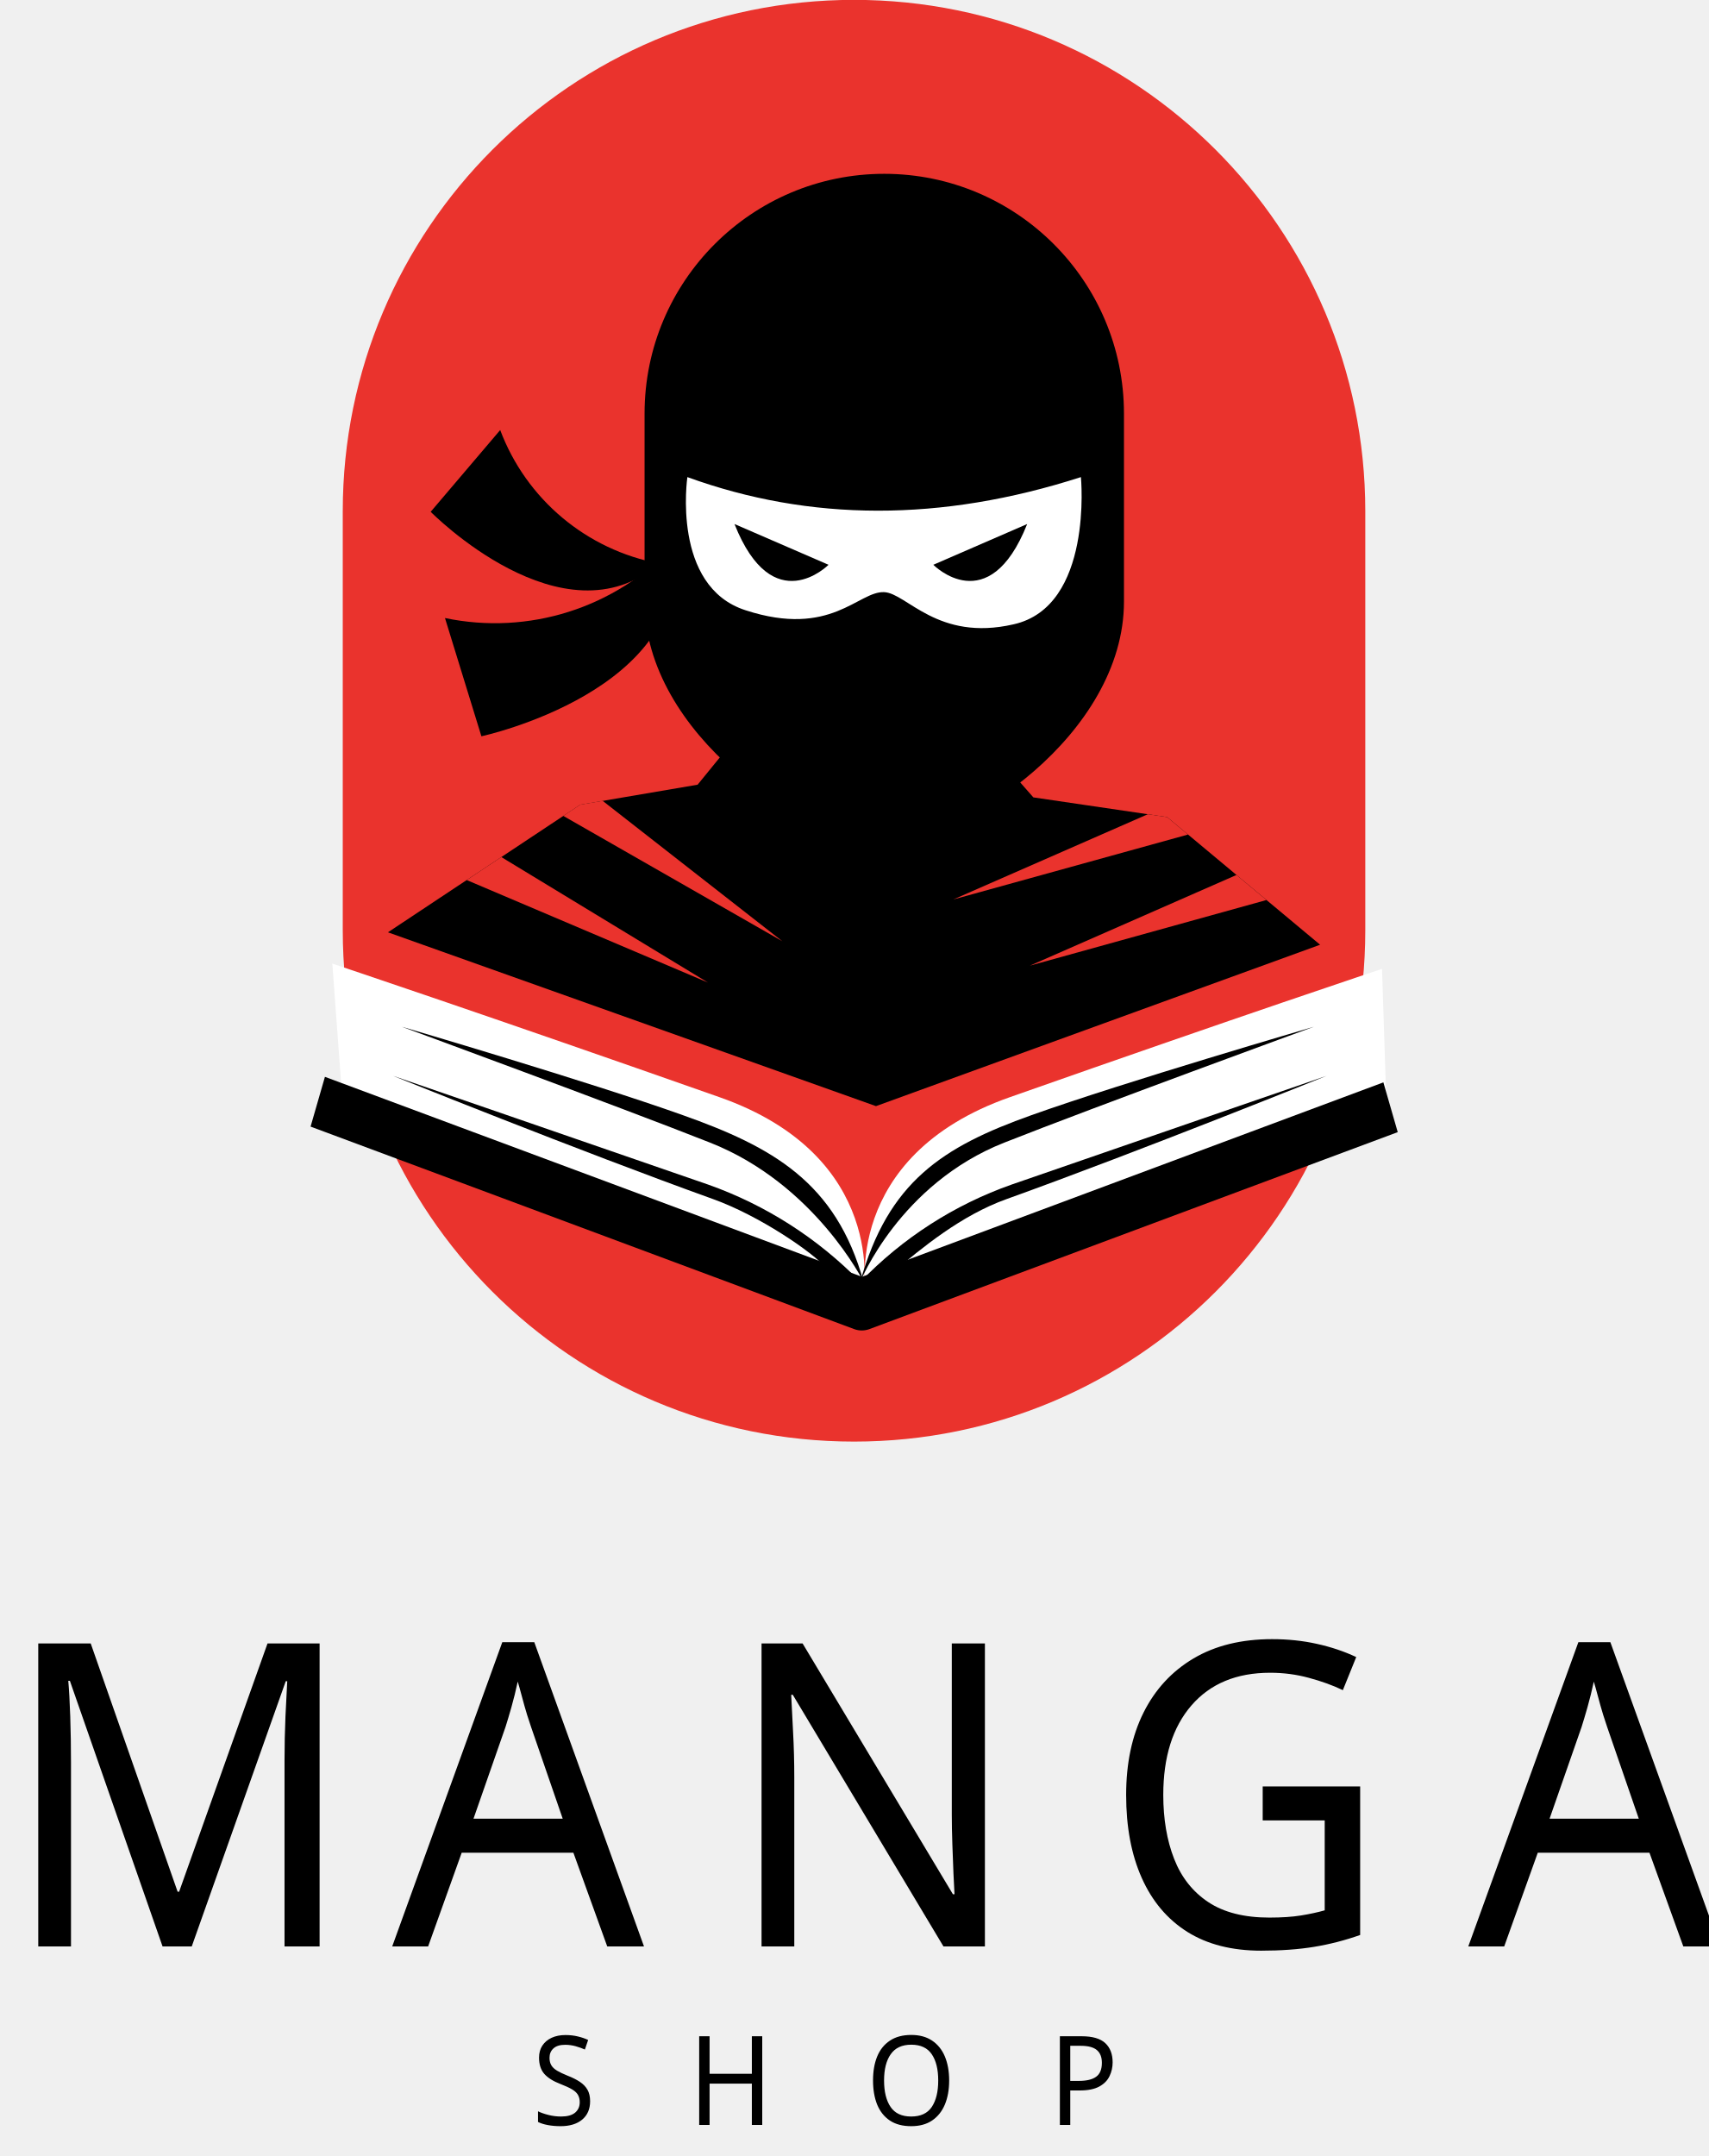
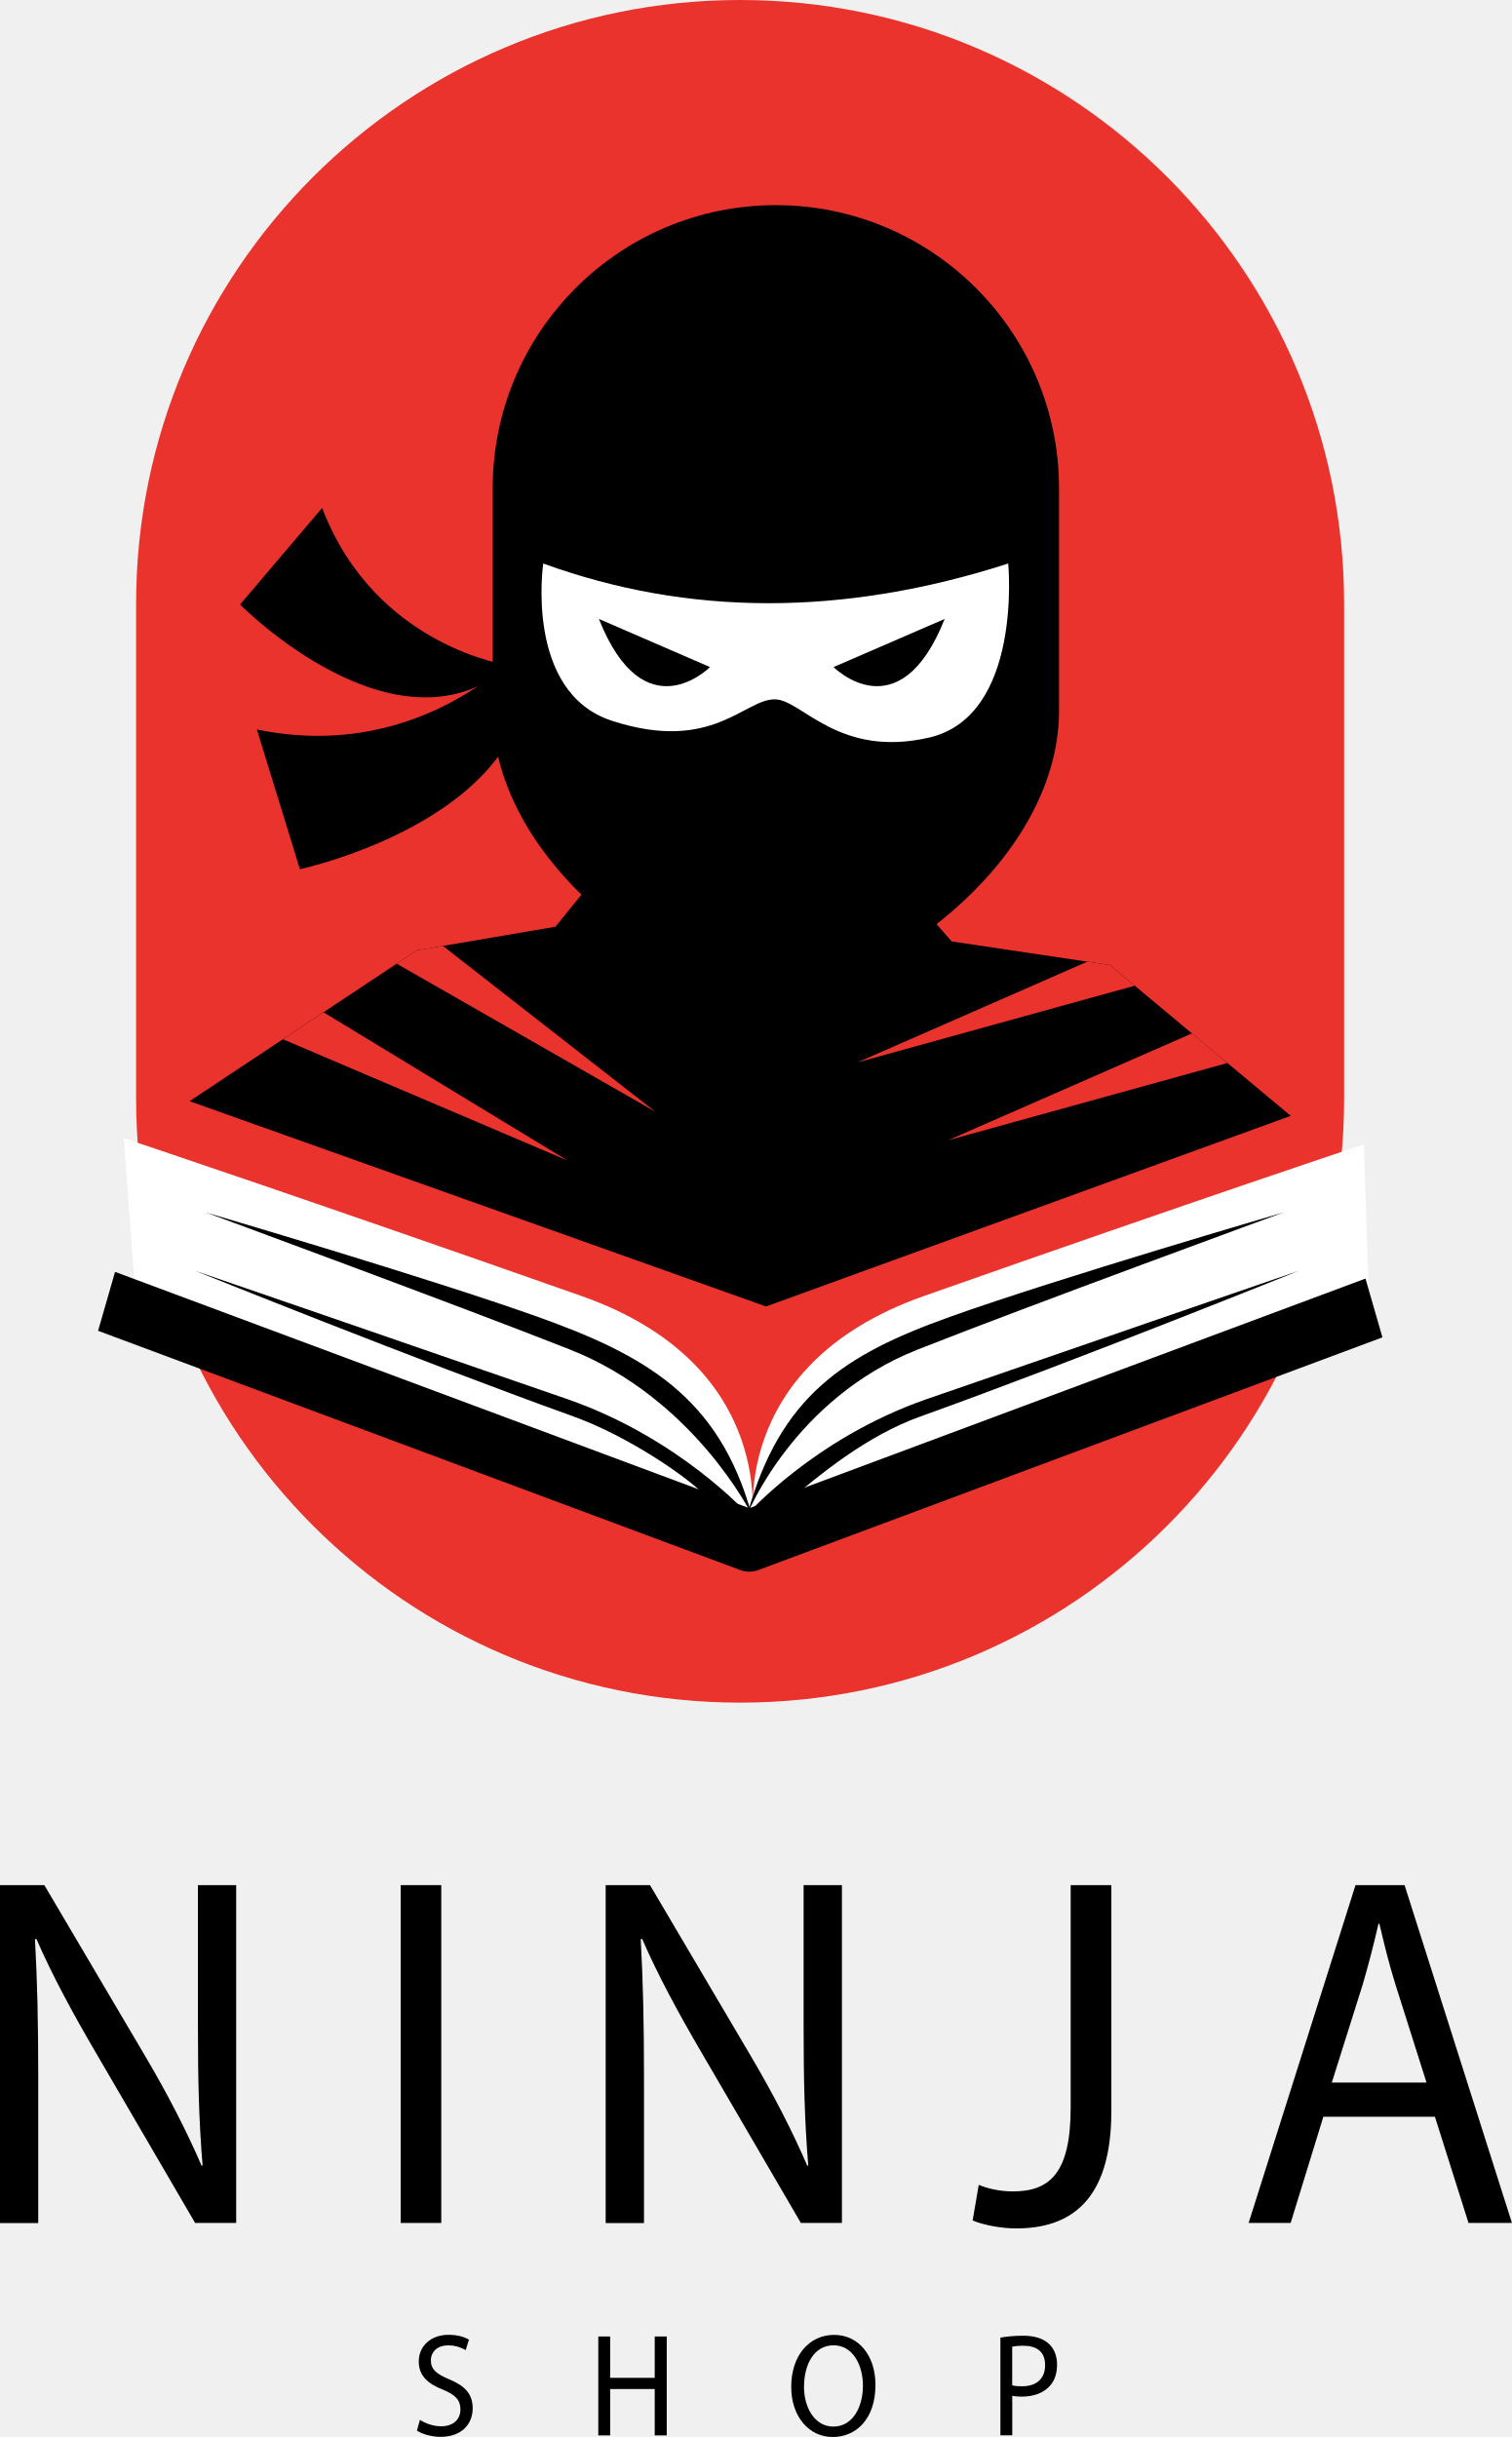
- <svg xmlns="http://www.w3.org/2000/svg" viewBox="0 0 265.4 334.9">
+ <svg xmlns="http://www.w3.org/2000/svg" id="Livello_2" data-name="Livello 2" viewBox="0 0 198.83 320.5">
  <defs>
-     <style>.cls-1{fill:none;}.cls-2{font-size:19.3px;letter-spacing:0.8em;}.cls-2,.cls-3{font-family:JockeyOne-Regular, JockeyOne Regular;}.cls-3{font-size:65.92px;letter-spacing:0.19em;}.cls-4{letter-spacing:0.2em;}.cls-5{fill:#ea332d;}.cls-5,.cls-6,.cls-9{fill-rule:evenodd;}.cls-7{clip-path:url(#clip-path);}.cls-8{clip-path:url(#clip-path-2);}.cls-9{fill:#fff;}</style>
-     <clipPath id="clip-path">
-       <polygon id="SVGID" class="cls-1" points="181.32 126.92 205.09 146.75 136.09 171.82 60.27 144.82 90.14 124.99 108.38 121.88 117.25 110.95 149.21 110.95 160.5 123.81 181.32 126.92" />
+     <style>
+       .cls-1 {
+         fill: #fff;
+       }
+ 
+       .cls-1, .cls-2, .cls-3 {
+         fill-rule: evenodd;
+       }
+ 
+       .cls-2 {
+         fill: #ea332d;
+       }
+ 
+       .cls-4 {
+         clip-path: url(#clippath-1);
+       }
+ 
+       .cls-5 {
+         clip-path: url(#clippath);
+       }
+ 
+       .cls-6 {
+         fill: none;
+       }
+     </style>
+     <clipPath id="clippath">
+       <polygon id="SVGID" class="cls-6" points="145.97 126.92 169.74 146.75 100.74 171.82 24.93 144.82 54.8 124.99 73.03 121.88 81.9 110.95 113.87 110.95 125.15 123.81 145.97 126.92" />
    </clipPath>
-     <clipPath id="clip-path-2">
-       <path id="SVGID-2" data-name="SVGID" class="cls-1" d="M174.62,64.22A37.26,37.26,0,0,0,137.38,27h0a37.24,37.24,0,0,0-37.24,37.24V93.44c0,20.55,24.81,37.24,37.24,37.24S174.62,114,174.62,93.44Z" />
+     <clipPath id="clippath-1">
+       <path id="SVGID-2" data-name="SVGID" class="cls-6" d="M139.27,64.22c0-20.55-16.69-37.24-37.24-37.24h0c-20.58,0-37.24,16.69-37.24,37.24v29.22c0,20.55,24.81,37.24,37.24,37.24s37.24-16.69,37.24-37.24v-29.22Z" />
    </clipPath>
  </defs>
-   <g id="Livello_2" data-name="Livello 2">
-     <g id="OBJECTS">
-       <text class="cls-2" transform="translate(82.67 330.08) scale(0.93 1)">SHOP</text>
-       <text class="cls-3" transform="translate(0 302.35) scale(0.93 1)">M<tspan class="cls-4" x="65.52" y="0">ANGA</tspan>
-       </text>
-       <g id="Page-2">
-         <path class="cls-5" d="M212.11,79.41a79.43,79.43,0,0,0-158.86,0V144.5a79.43,79.43,0,0,0,158.86,0Z" />
-         <g id="OBJECTS1">
-           <path class="cls-6" d="M181.32,126.92l23.77,19.83-69,25.07-75.82-27L90.14,125l18.24-3.11L117.25,111h32l11.29,12.86Z" />
-           <g class="cls-7">
-             <path class="cls-5" d="M68.5,135,110,152.63,73.57,130.51" />
-             <path class="cls-5" d="M201.33,131.86,160,150,201.1,138.6" />
-             <path class="cls-5" d="M189.41,121.62l-41.31,18.1,41.07-11.36" />
-             <path class="cls-5" d="M82.41,123.82l39.14,22.39L88,120" />
+   <g id="OBJECTS">
+     <g>
+       <path d="M0,292.35v-44.43H5.83l13.26,22.48c3.07,5.21,5.46,9.89,7.43,14.44l.12-.07c-.49-5.93-.61-11.34-.61-18.26v-18.59h5.03v44.43h-5.4l-13.14-22.54c-2.89-4.94-5.65-10.02-7.74-14.83l-.18,.07c.31,5.6,.43,10.94,.43,18.33v18.98H0Z" />
+       <path d="M58.03,247.92v44.43h-5.34v-44.43h5.34Z" />
+       <path d="M79.65,292.35v-44.43h5.83l13.26,22.48c3.07,5.21,5.46,9.89,7.43,14.44l.12-.07c-.49-5.93-.61-11.34-.61-18.26v-18.59h5.04v44.43h-5.4l-13.14-22.54c-2.89-4.94-5.65-10.02-7.74-14.83l-.18,.07c.31,5.6,.43,10.94,.43,18.33v18.98h-5.04Z" />
+       <path d="M140.81,247.92h5.34v29.73c0,11.8-5.4,15.42-12.53,15.42-1.96,0-4.36-.46-5.71-1.05l.8-4.68c1.11,.46,2.7,.86,4.48,.86,4.79,0,7.61-2.31,7.61-11.01v-29.27Z" />
+       <path d="M174.03,278.38l-4.3,13.97h-5.53l14.06-44.43h6.45l14.12,44.43h-5.71l-4.42-13.97h-14.67Zm13.57-4.48l-4.05-12.79c-.92-2.9-1.54-5.54-2.15-8.11h-.12c-.61,2.64-1.29,5.34-2.09,8.04l-4.05,12.85h12.46Z" />
+     </g>
+     <g>
+       <path d="M55.22,318.24c.7,.46,1.73,.85,2.8,.85,1.6,0,2.53-.91,2.53-2.22,0-1.22-.65-1.91-2.28-2.59-1.98-.75-3.2-1.85-3.2-3.69,0-2.03,1.56-3.53,3.92-3.53,1.24,0,2.14,.31,2.68,.64l-.43,1.37c-.4-.23-1.2-.62-2.3-.62-1.65,0-2.28,1.06-2.28,1.95,0,1.22,.74,1.81,2.41,2.51,2.05,.85,3.09,1.91,3.09,3.82,0,2.01-1.38,3.75-4.24,3.75-1.17,0-2.44-.37-3.09-.83l.4-1.41Z" />
+       <path d="M80.24,307.28v5.44h5.86v-5.44h1.58v13.01h-1.58v-6.1h-5.86v6.1h-1.56v-13.01h1.56Z" />
+       <path d="M115.13,313.65c0,4.48-2.54,6.85-5.63,6.85s-5.45-2.66-5.45-6.6c0-4.13,2.39-6.83,5.63-6.83s5.45,2.72,5.45,6.58Zm-9.4,.21c0,2.78,1.4,5.27,3.87,5.27s3.88-2.45,3.88-5.4c0-2.59-1.26-5.29-3.86-5.29s-3.88,2.57-3.88,5.42Z" />
+       <path d="M131.55,307.43c.75-.13,1.74-.25,3-.25,1.55,0,2.68,.39,3.4,1.08,.67,.62,1.06,1.56,1.06,2.72s-.32,2.1-.93,2.78c-.83,.95-2.17,1.43-3.7,1.43-.47,0-.9-.02-1.26-.12v5.21h-1.56v-12.86Zm1.56,6.27c.34,.1,.77,.13,1.29,.13,1.89,0,3.04-.98,3.04-2.78s-1.13-2.55-2.86-2.55c-.68,0-1.2,.06-1.47,.13v5.06Z" />
+     </g>
+     <g id="Page-2">
+       <path class="cls-2" d="M176.76,79.41C176.76,35.57,141.17,0,97.33,0S17.9,35.57,17.9,79.41v65.1c0,43.84,35.59,79.41,79.43,79.41s79.43-35.57,79.43-79.41V79.41Z" />
+       <g id="OBJECTS1">
+         <g>
+           <g>
+             <path class="cls-3" d="M145.97,126.92l23.77,19.83-69,25.07-75.81-27,29.87-19.83,18.24-3.11,8.87-10.93h31.96l11.28,12.86,20.82,3.11Z" />
+             <g class="cls-5">
+               <g>
+                 <path class="cls-2" d="M33.15,134.95l41.49,17.68-36.42-22.13" />
+                 <path class="cls-2" d="M165.98,131.86l-41.3,18.1,41.07-11.36" />
+                 <path class="cls-2" d="M154.06,121.62l-41.3,18.1,41.07-11.36" />
+                 <path class="cls-2" d="M47.06,123.82l39.14,22.4-33.59-26.22" />
+               </g>
+             </g>
          </g>
-           <path class="cls-6" d="M174.62,64.22A37.26,37.26,0,0,0,137.38,27h0a37.24,37.24,0,0,0-37.24,37.24V93.44c0,20.55,24.81,37.24,37.24,37.24S174.62,114,174.62,93.44Z" />
-           <g class="cls-8">
-             <path class="cls-9" d="M167.93,74.11c-21.74,7-42.1,6.91-61.14,0,0,0-2.51,17,9.06,20.69,13.28,4.32,17.49-3,21.51-2.82,3.49.14,8.3,7.72,20.1,5C169.88,94.22,167.93,74.11,167.93,74.11Z" />
+           <g>
+             <path class="cls-3" d="M139.27,64.22c0-20.55-16.69-37.24-37.24-37.24h0c-20.58,0-37.24,16.69-37.24,37.24v29.22c0,20.55,24.81,37.24,37.24,37.24s37.24-16.69,37.24-37.24v-29.22Z" />
+             <g class="cls-4">
+               <path class="cls-1" d="M132.59,74.11c-21.74,7-42.1,6.92-61.15,0,0,0-2.5,16.96,9.06,20.69,13.28,4.32,17.49-3.02,21.51-2.82,3.49,.14,8.3,7.72,20.1,5.04,12.42-2.79,10.48-22.91,10.48-22.91Z" />
+             </g>
          </g>
-           <path class="cls-6" d="M114.11,81.4l14.61,6.33S120.08,96.45,114.11,81.4Z" />
-           <path class="cls-6" d="M159.58,81.4,145,87.73S153.6,96.45,159.58,81.4Z" />
-           <path class="cls-6" d="M102.41,87.53A32.87,32.87,0,0,1,77.71,66.8L66.91,79.5S87.5,100.4,102.41,87.53Z" />
-           <path class="cls-6" d="M104.6,84.78A37.91,37.91,0,0,1,69.13,96l5.66,18.37S107.86,107.26,104.6,84.78Z" />
-           <path class="cls-9" d="M134.13,201.06s3.92-21.4-22.35-30.63c-36.07-12.7-60.15-20.75-60.15-20.75l1.63,22.12Z" />
-           <path class="cls-9" d="M134.54,201.06s-3.93-21.4,22.35-30.63c36.06-12.7,57.82-19.93,57.82-19.93l.69,21.3Z" />
-           <path class="cls-6" d="M134.17,199.13s-7.57-15.22-23.85-21.64c-14.18-5.61-47.89-18-47.89-18s29.3,8.6,43.65,13.73C119.94,178.15,129.86,183.57,134.17,199.13Z" />
-           <path class="cls-6" d="M133.64,199.13s6.1-15.22,22.38-21.64c14.18-5.61,48.1-18,48.1-18s-29.51,8.6-43.87,13.73C146.4,178.15,138,183.57,133.64,199.13Z" />
-           <path class="cls-6" d="M133.66,199.12A62,62,0,0,0,110,184c-13.58-4.71-48.92-16.88-48.92-16.88s28.85,11.64,49.73,19.15c7.07,2.54,15.41,8.17,17.7,10.84Z" />
-           <path class="cls-6" d="M133.66,199.12A60.53,60.53,0,0,1,157.17,184c13.57-4.71,48.91-16.88,48.91-16.88s-28.85,11.64-49.73,19.15c-7.07,2.54-13.12,7.56-17.8,11.5Z" />
-           <path class="cls-6" d="M48.25,175l84.52,31.48a3.41,3.41,0,0,0,2.23,0l82.15-30.62-2.23-7.73-81,30.2L50.48,167.27Z" />
+           <path class="cls-3" d="M78.76,81.4l14.61,6.33s-8.64,8.72-14.61-6.33Z" />
+           <path class="cls-3" d="M124.23,81.4l-14.61,6.33s8.64,8.72,14.61-6.33Z" />
+           <path class="cls-3" d="M67.07,87.53s-17.69-2.35-24.71-20.73l-10.79,12.7s20.58,20.89,35.5,8.03Z" />
+           <path class="cls-3" d="M69.25,84.78s-13.25,15.73-35.47,11.16l5.66,18.37s33.07-7.06,29.81-29.53Z" />
+         </g>
+         <g>
+           <path class="cls-1" d="M98.78,201.06s3.93-21.4-22.35-30.63c-36.06-12.7-60.15-20.75-60.15-20.75l1.64,22.12,80.86,29.26Z" />
+           <path class="cls-1" d="M99.19,201.06s-3.93-21.4,22.35-30.63c36.06-12.7,57.82-19.93,57.82-19.93l.69,21.3-80.86,29.26Z" />
+           <path class="cls-3" d="M98.82,199.13s-7.57-15.21-23.85-21.64c-14.18-5.61-47.89-18.03-47.89-18.03,0,0,29.3,8.6,43.66,13.73,13.86,4.96,23.77,10.38,28.09,25.94Z" />
+           <path class="cls-3" d="M98.29,199.13s6.1-15.21,22.38-21.64c14.18-5.61,48.1-18.03,48.1-18.03,0,0-29.51,8.6-43.87,13.73-13.86,4.96-22.3,10.38-26.61,25.94Z" />
+           <path class="cls-3" d="M98.32,199.12s-8.94-9.97-23.67-15.1c-13.57-4.71-48.92-16.87-48.92-16.87,0,0,28.85,11.64,49.73,19.15,7.07,2.54,15.41,8.17,17.7,10.84l5.15,1.98Z" />
+           <path class="cls-3" d="M98.31,199.12s8.78-9.97,23.51-15.1c13.57-4.71,48.92-16.87,48.92-16.87,0,0-28.85,11.64-49.73,19.15-7.07,2.54-13.12,7.56-17.8,11.5l-4.89,1.32Z" />
+           <path class="cls-3" d="M12.9,175.02l84.52,31.49c.72,.25,1.51,.25,2.23,0l82.15-30.63-2.23-7.73-81.03,30.2L15.13,167.27l-2.23,7.75Z" />
        </g>
      </g>
    </g>
  </g>
</svg>
